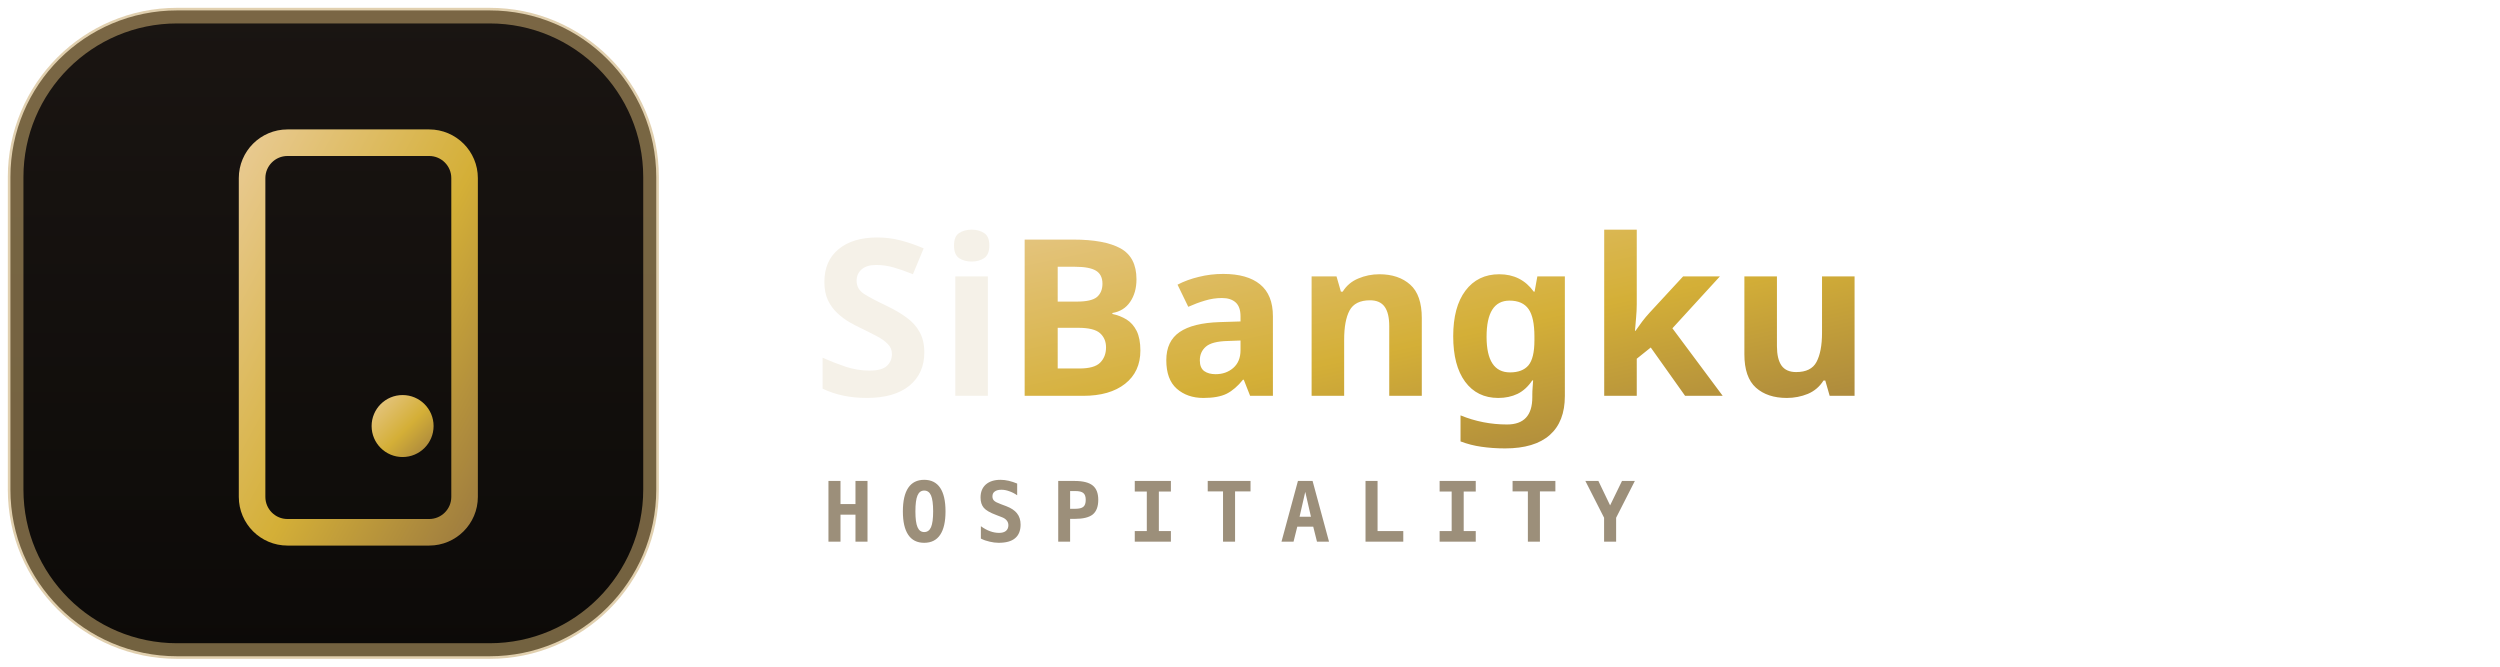
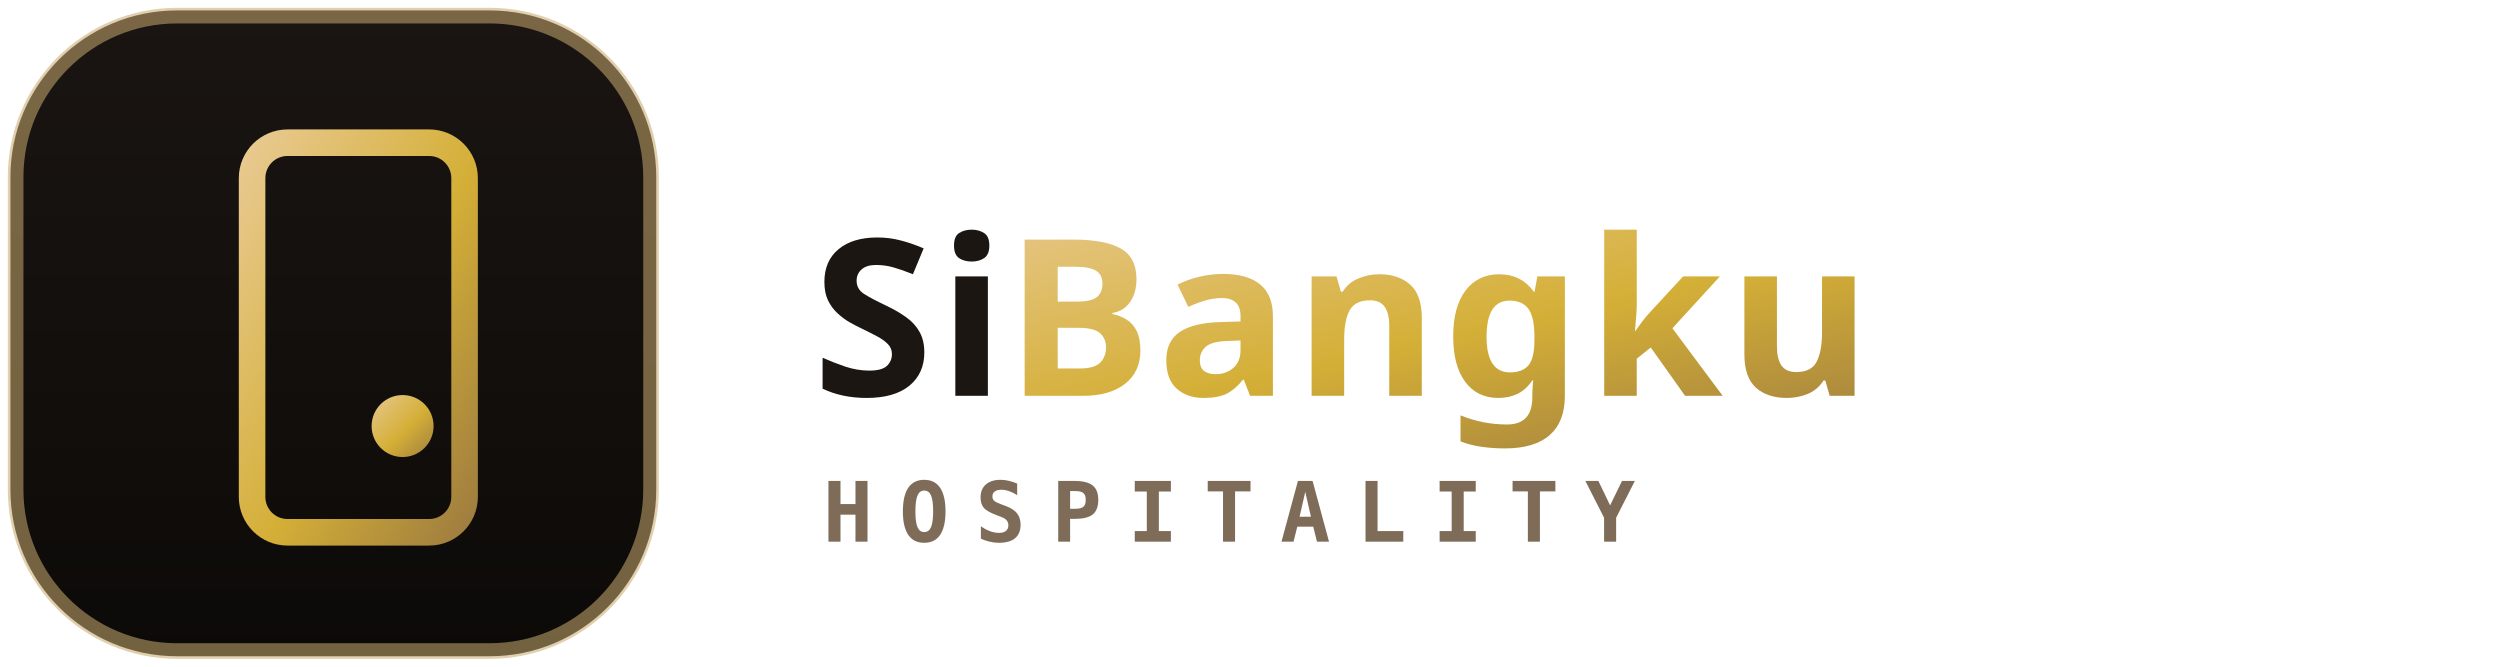
<svg xmlns="http://www.w3.org/2000/svg" width="240" height="64" viewBox="0 0 240 64" fill="none">
  <defs>
    <linearGradient id="goldGrad" x1="0" y1="0" x2="1" y2="1">
      <stop offset="0%" stop-color="#E8C98F" />
      <stop offset="55%" stop-color="#D4AF37" />
      <stop offset="100%" stop-color="#A07E3F" />
    </linearGradient>
    <linearGradient id="tileGrad" x1="0" y1="0" x2="0" y2="1">
      <stop offset="0%" stop-color="#1A1512" />
      <stop offset="100%" stop-color="#0C0A08" />
    </linearGradient>
  </defs>
  <rect x="1" y="1" width="62" height="62" rx="16" fill="url(#tileGrad)" />
  <rect x="1.5" y="1.5" width="61" height="61" rx="15.5" stroke="#C9A96E" stroke-opacity="0.55" stroke-width="1.5" />
  <g transform="translate(14, 12) scale(0.85)">
    <path d="M12 6C12 3.791 13.791 2 16 2H32C34.209 2 36 3.791 36 6V42C36 44.209 34.209 46 32 46H16C13.791 46 12 44.209 12 42V6Z" stroke="url(#goldGrad)" stroke-width="3" stroke-linecap="round" />
    <path d="M19 16H29" stroke="url(#goldGrad)" stroke-width="2.5" stroke-linecap="round" />
    <circle cx="29" cy="34" r="3.5" fill="url(#goldGrad)" />
  </g>
-   <text x="78" y="38" fill="#F5F1E8" font-family="'Playfair Display', 'Plus Jakarta Sans', sans-serif" font-size="21" font-weight="700" letter-spacing="0.5">Si<tspan fill="url(#goldGrad)">Bangku</tspan>
+   <text x="78" y="38" fill="#1C1613" font-family="'Playfair Display', 'Plus Jakarta Sans', sans-serif" font-size="21" font-weight="700" letter-spacing="0.5">Si<tspan fill="url(#goldGrad)">Bangku</tspan>
  </text>
-   <text x="79" y="52" fill="#9C8F7A" font-family="'JetBrains Mono', monospace" font-size="8" font-weight="600" letter-spacing="2.5">HOSPITALITY</text>
+   <text x="79" y="52" fill="#7E6C58" font-family="'JetBrains Mono', monospace" font-size="8" font-weight="600" letter-spacing="2.5">HOSPITALITY</text>
</svg>
